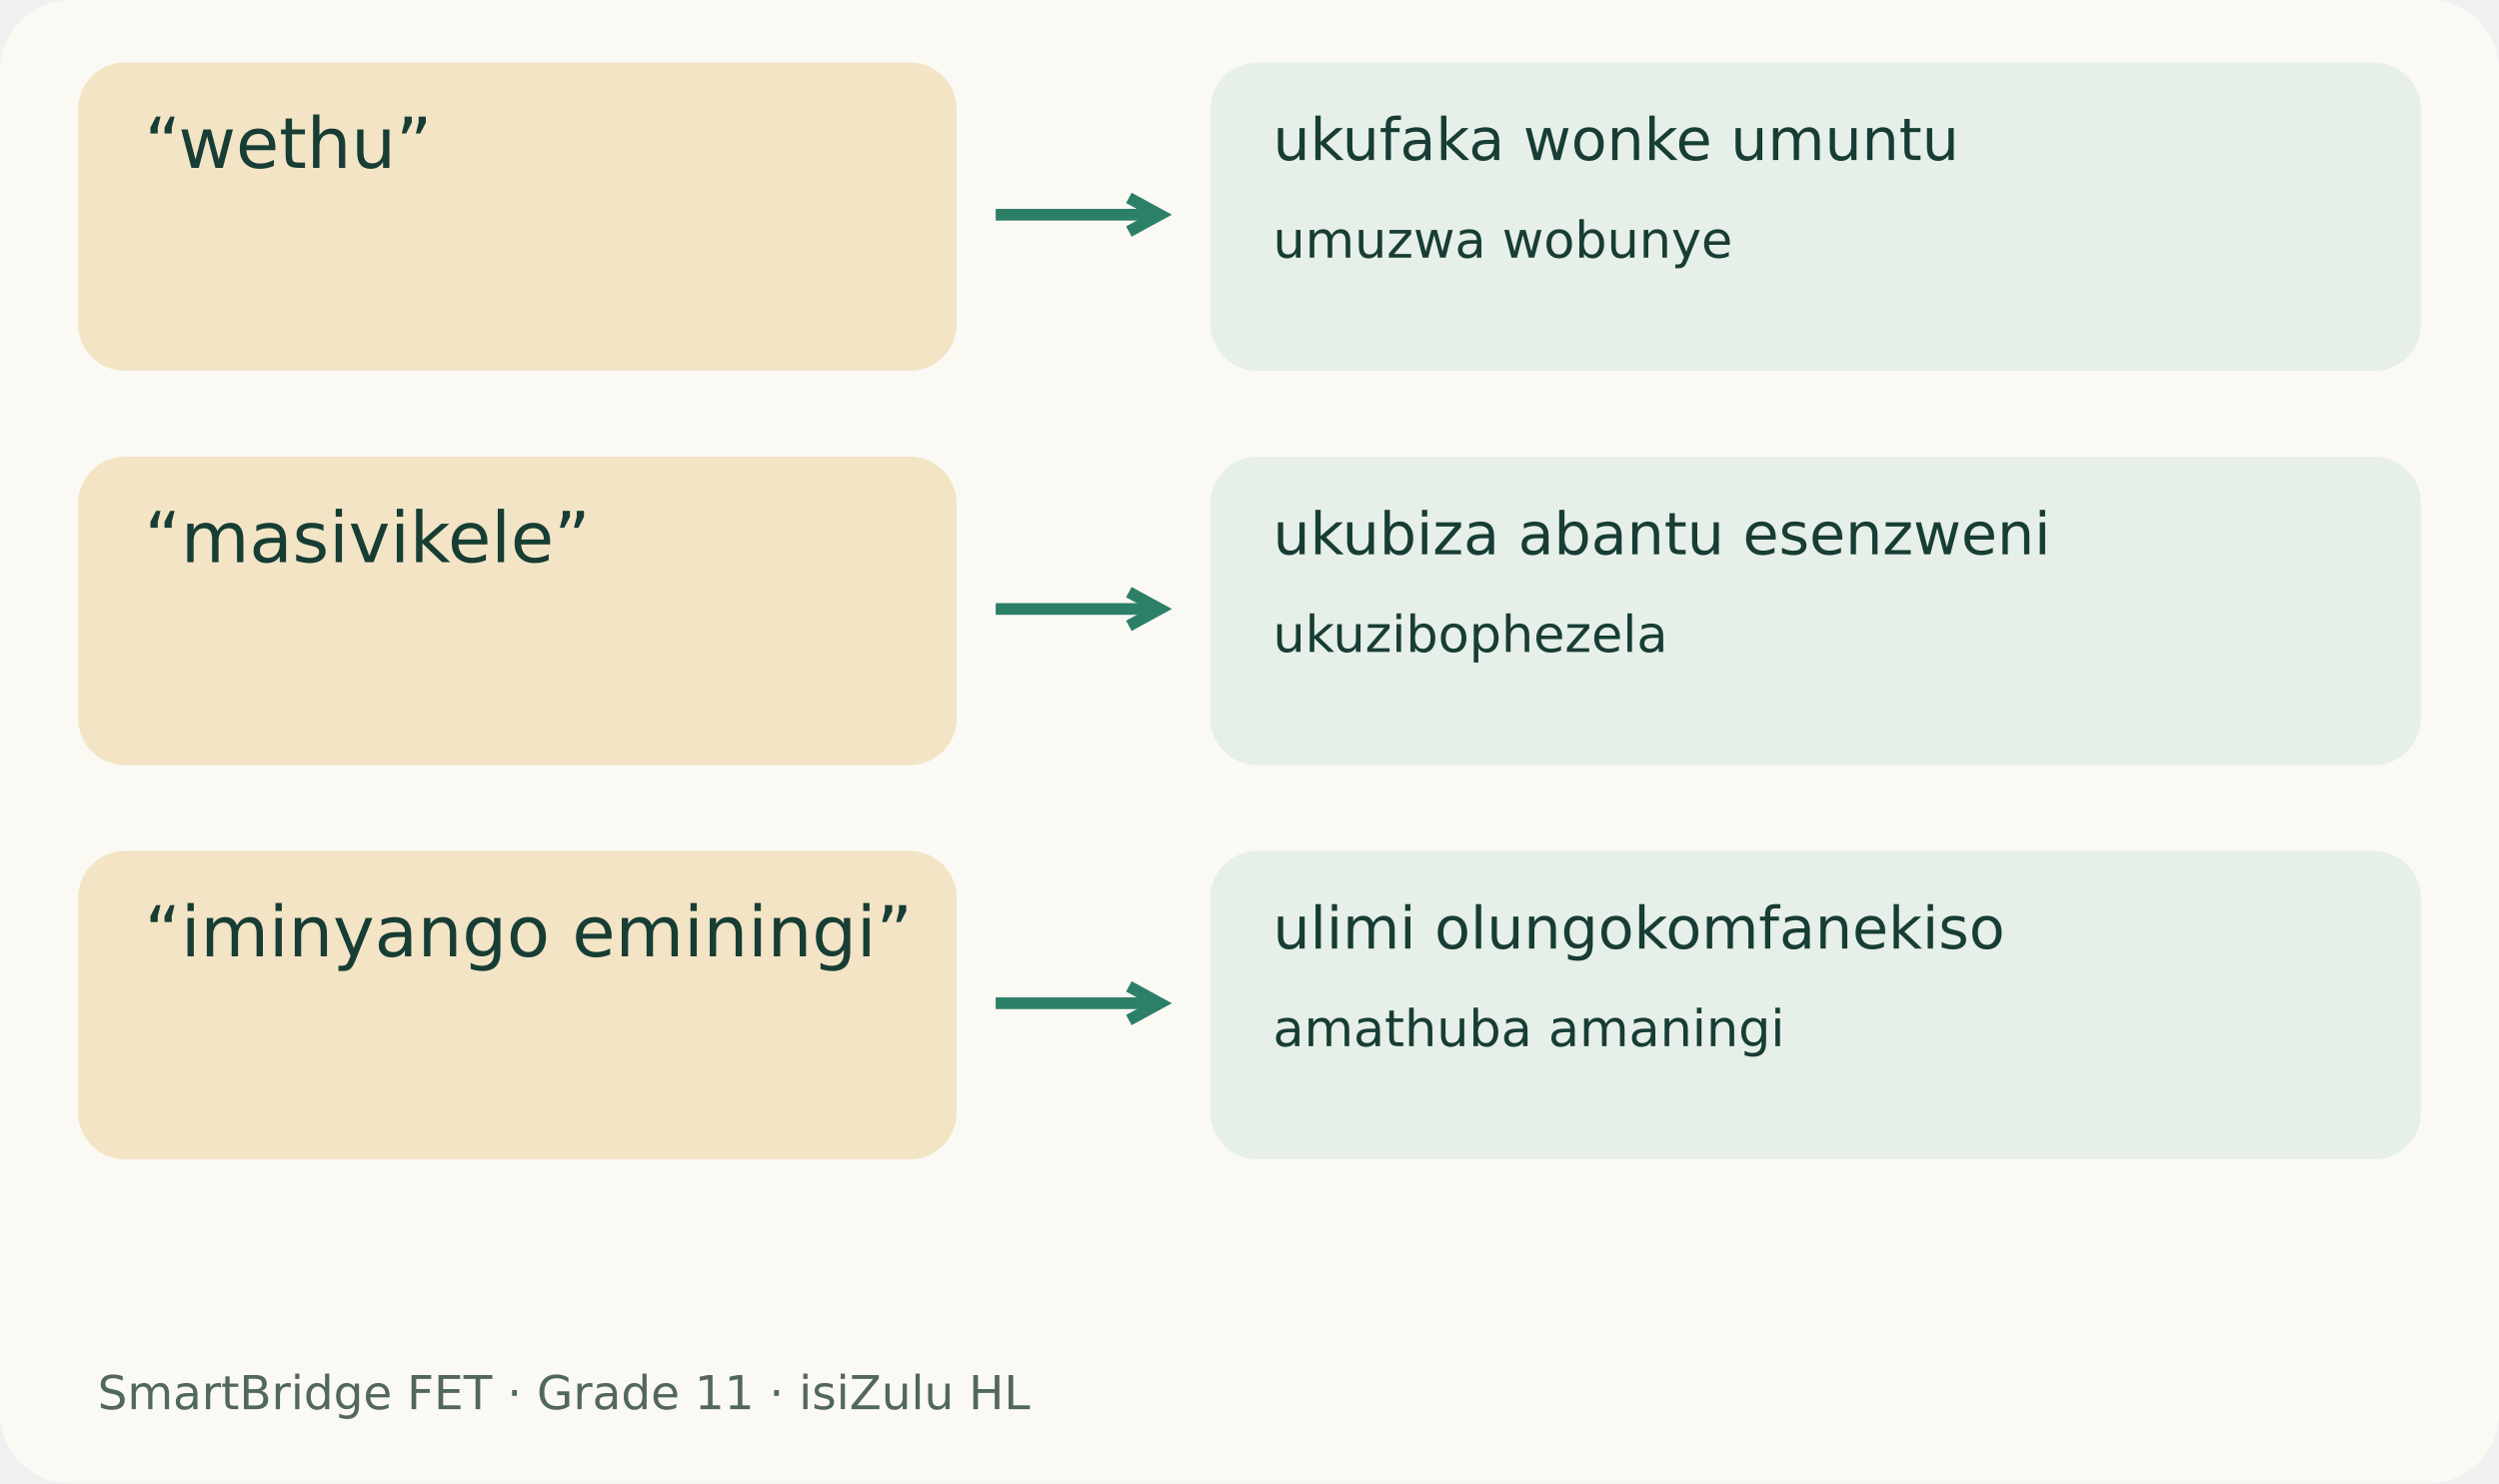
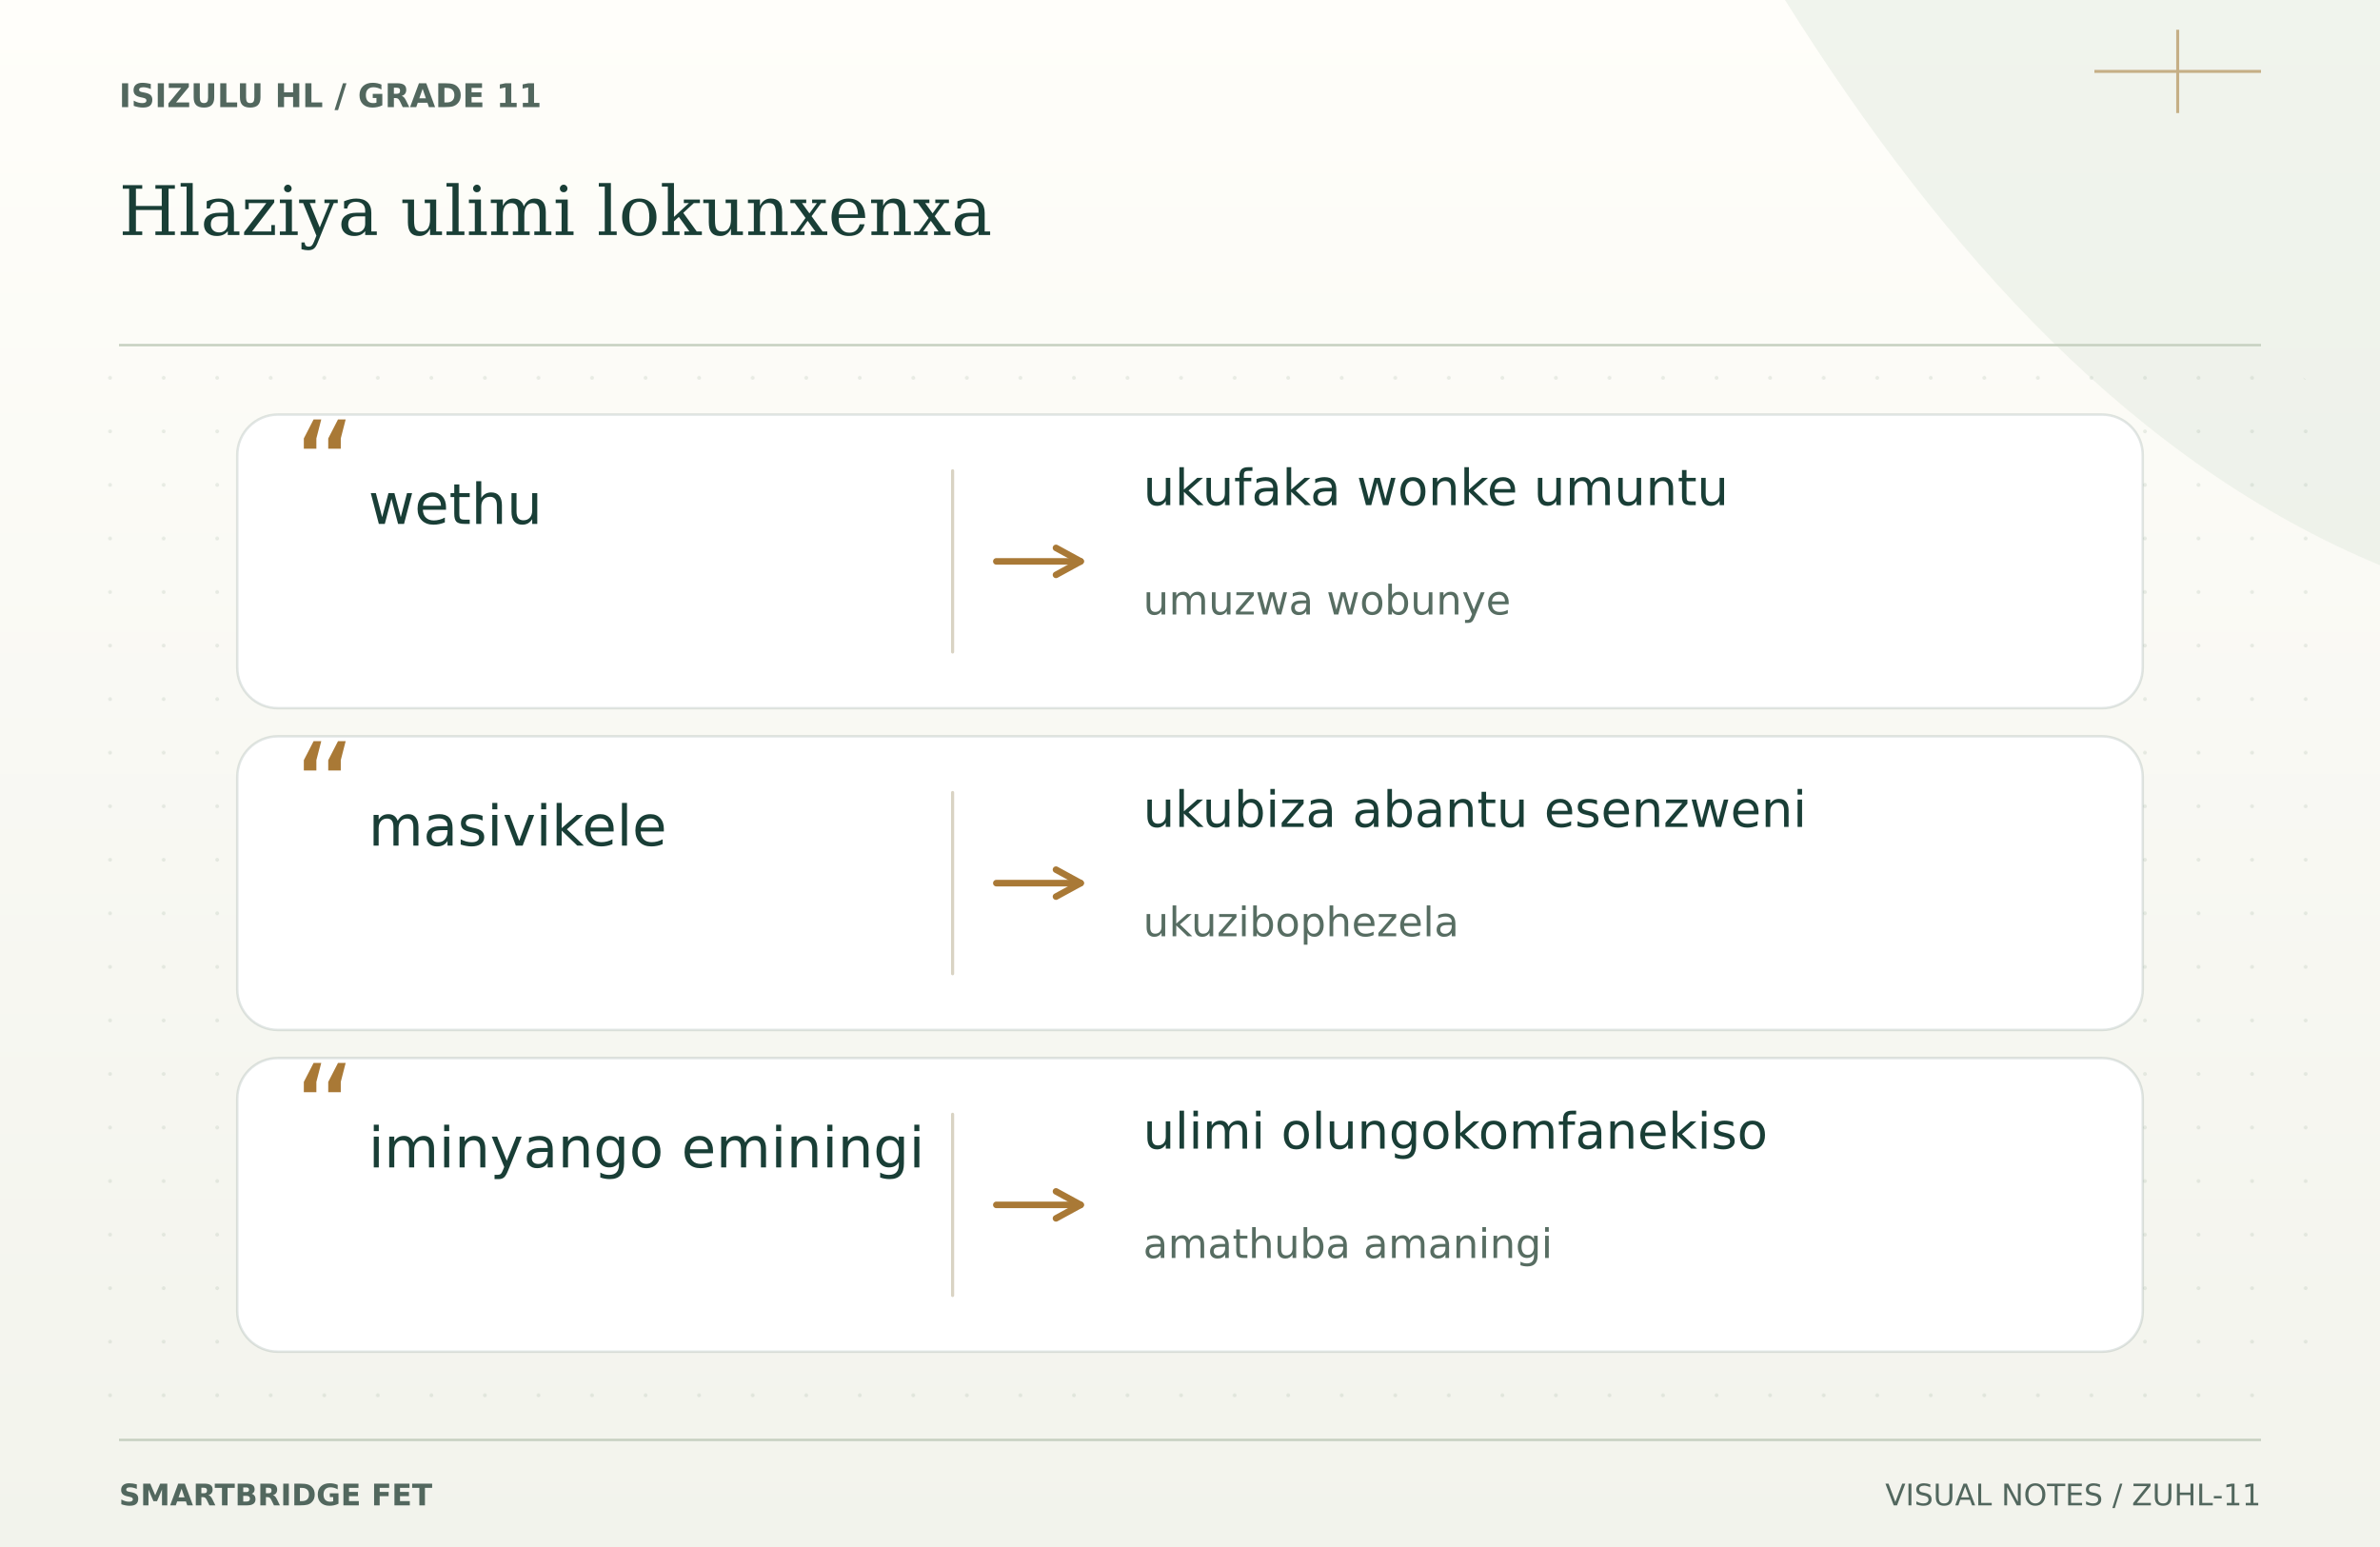
- <svg xmlns="http://www.w3.org/2000/svg" viewBox="0 0 640 380" role="img" aria-labelledby="title desc">
-   <rect width="640" height="380" rx="18" fill="#faf9f4" />
+ <svg xmlns="http://www.w3.org/2000/svg" width="1600" height="1040" viewBox="0 0 800 520" role="img" aria-labelledby="title desc">
+   <defs>
+     <linearGradient id="paper" x2="0" y2="1">
+       <stop stop-color="#fffefa" />
+       <stop offset="1" stop-color="#f2f3ec" />
+     </linearGradient>
+     <linearGradient id="forest" x2=".8" y2="1">
+       <stop stop-color="#3d806b" />
+       <stop offset="1" stop-color="#183f35" />
+     </linearGradient>
+     <linearGradient id="sage" x2=".8" y2="1">
+       <stop stop-color="#f0f5ee" />
+       <stop offset="1" stop-color="#e0eadd" />
+     </linearGradient>
+     <linearGradient id="brass" x2="1" y2="1">
+       <stop stop-color="#c7a36a" />
+       <stop offset="1" stop-color="#98703b" />
+     </linearGradient>
+     <linearGradient id="cell" x2="1" y2="1">
+       <stop stop-color="#d7e6bf" />
+       <stop offset="1" stop-color="#9cb887" />
+     </linearGradient>
+     <linearGradient id="vacuole" x2="1" y2="1">
+       <stop stop-color="#e7f3ed" />
+       <stop offset="1" stop-color="#b7d6df" />
+     </linearGradient>
+     <radialGradient id="nucleus" cx=".3" cy=".25">
+       <stop stop-color="#e0d7ec" />
+       <stop offset="1" stop-color="#a596bd" />
+     </radialGradient>
+     <radialGradient id="sun">
+       <stop stop-color="#faf0c6" />
+       <stop offset="1" stop-color="#e6c77c" />
+     </radialGradient>
+     <linearGradient id="leaf" x2="1" y2="1">
+       <stop stop-color="#9dbb74" />
+       <stop offset=".6" stop-color="#5f9361" />
+       <stop offset="1" stop-color="#35694f" />
+     </linearGradient>
+     <pattern id="dots" width="18" height="18" patternUnits="userSpaceOnUse">
+       <circle cx="1" cy="1" r=".65" fill="#8fa491" opacity=".18" />
+     </pattern>
+   </defs>
+   <rect width="800" height="520" rx="0" fill="url(#paper)" />
+   <path d="M600 0H800V190C718 156 654 86 600 0Z" fill="#e4ebe1" opacity=".55" />
+   <rect x="20" y="122" width="760" height="350" rx="18" fill="url(#dots)" />
  <g font-family="DejaVu Sans,Arial,sans-serif">
-     <rect x="20" y="16" width="225" height="79" rx="12" fill="#f2e4c5" />
-     <text x="37" y="43" font-size="18" fill="#173d34" text-anchor="start" font-weight="normal">“wethu”</text>
-     <path d="M255,55 L297,55" stroke="#2d8068" stroke-width="3" fill="none" />
-     <polyline points="289.102,59.315 297,55 289.102,50.685" stroke="#2d8068" stroke-width="3" fill="none" />
-     <rect x="310" y="16" width="310" height="79" rx="12" fill="#e6efe8" />
-     <text x="326" y="41" font-size="15" fill="#173d34" text-anchor="start" font-weight="normal">ukufaka wonke umuntu</text>
-     <text x="326" y="66" font-size="13" fill="#173d34" text-anchor="start" font-weight="normal">umuzwa wobunye</text>
-     <rect x="20" y="117" width="225" height="79" rx="12" fill="#f2e4c5" />
-     <text x="37" y="144" font-size="18" fill="#173d34" text-anchor="start" font-weight="normal">“masivikele”</text>
-     <path d="M255,156 L297,156" stroke="#2d8068" stroke-width="3" fill="none" />
-     <polyline points="289.102,160.315 297,156 289.102,151.685" stroke="#2d8068" stroke-width="3" fill="none" />
-     <rect x="310" y="117" width="310" height="79" rx="12" fill="#e6efe8" />
-     <text x="326" y="142" font-size="15" fill="#173d34" text-anchor="start" font-weight="normal">ukubiza abantu esenzweni</text>
-     <text x="326" y="167" font-size="13" fill="#173d34" text-anchor="start" font-weight="normal">ukuzibophezela</text>
-     <rect x="20" y="218" width="225" height="79" rx="12" fill="#f2e4c5" />
-     <text x="37" y="245" font-size="18" fill="#173d34" text-anchor="start" font-weight="normal">“iminyango eminingi”</text>
-     <path d="M255,257 L297,257" stroke="#2d8068" stroke-width="3" fill="none" />
-     <polyline points="289.102,261.315 297,257 289.102,252.685" stroke="#2d8068" stroke-width="3" fill="none" />
-     <rect x="310" y="218" width="310" height="79" rx="12" fill="#e6efe8" />
-     <text x="326" y="243" font-size="15" fill="#173d34" text-anchor="start" font-weight="normal">ulimi olungokomfanekiso</text>
-     <text x="326" y="268" font-size="13" fill="#173d34" text-anchor="start" font-weight="normal">amathuba amaningi</text>
-     <text x="25" y="361" font-size="12" fill="#52675e" text-anchor="start" font-weight="normal">SmartBridge FET · Grade 11 · isiZulu HL</text>
+     <text x="40" y="36" font-size="11" fill="#52675e" text-anchor="start" font-weight="bold">ISIZULU HL  /  GRADE 11</text>
+     <path d="M704 24H760M732 10V38" stroke="#ae8a50" stroke-width="1" opacity=".65" />
+     <g font-family="Georgia,DejaVu Serif,serif">
+       <text x="40" y="79" font-size="23" fill="#193e36" text-anchor="start" font-weight="normal">Hlaziya ulimi lokunxenxa</text>
+     </g>
+     <path d="M40 116H760" stroke="#c6d0c0" stroke-width=".8" />
+     <g transform="translate(64 132) scale(1.05)">
+       <rect x="15" y="7" width="610" height="94" rx="13" fill="#ffffff" stroke="#193e36" stroke-opacity=".13" stroke-width=".8" />
+       <text x="33" y="37" font-size="39" fill="#a97936" text-anchor="start" font-weight="normal">“</text>
+       <text x="57" y="42" font-size="18" fill="#193e36" text-anchor="start" font-weight="normal">wethu</text>
+       <path d="M244,25 L244,83" stroke="#d9d3c3" stroke-width="1" stroke-linecap="round" fill="none" />
+       <path d="M258,54 L285,54" stroke="#a97936" stroke-width="2.1" stroke-linecap="round" fill="none" />
+       <polyline points="277.102,58.315 285,54 277.102,49.685" stroke="#a97936" stroke-width="2.1" stroke-linecap="round" stroke-linejoin="round" fill="none" />
+       <text x="305" y="36" font-size="16" fill="#193e36" text-anchor="start" font-weight="normal">ukufaka wonke umuntu</text>
+       <text x="305" y="71" font-size="13" fill="#576d62" text-anchor="start" font-weight="normal">umuzwa wobunye</text>
+       <rect x="15" y="110" width="610" height="94" rx="13" fill="#ffffff" stroke="#193e36" stroke-opacity=".13" stroke-width=".8" />
+       <text x="33" y="140" font-size="39" fill="#a97936" text-anchor="start" font-weight="normal">“</text>
+       <text x="57" y="145" font-size="18" fill="#193e36" text-anchor="start" font-weight="normal">masivikele</text>
+       <path d="M244,128 L244,186" stroke="#d9d3c3" stroke-width="1" stroke-linecap="round" fill="none" />
+       <path d="M258,157 L285,157" stroke="#a97936" stroke-width="2.1" stroke-linecap="round" fill="none" />
+       <polyline points="277.102,161.315 285,157 277.102,152.685" stroke="#a97936" stroke-width="2.1" stroke-linecap="round" stroke-linejoin="round" fill="none" />
+       <text x="305" y="139" font-size="16" fill="#193e36" text-anchor="start" font-weight="normal">ukubiza abantu esenzweni</text>
+       <text x="305" y="174" font-size="13" fill="#576d62" text-anchor="start" font-weight="normal">ukuzibophezela</text>
+       <rect x="15" y="213" width="610" height="94" rx="13" fill="#ffffff" stroke="#193e36" stroke-opacity=".13" stroke-width=".8" />
+       <text x="33" y="243" font-size="39" fill="#a97936" text-anchor="start" font-weight="normal">“</text>
+       <text x="57" y="248" font-size="18" fill="#193e36" text-anchor="start" font-weight="normal">iminyango eminingi</text>
+       <path d="M244,231 L244,289" stroke="#d9d3c3" stroke-width="1" stroke-linecap="round" fill="none" />
+       <path d="M258,260 L285,260" stroke="#a97936" stroke-width="2.1" stroke-linecap="round" fill="none" />
+       <polyline points="277.102,264.315 285,260 277.102,255.685" stroke="#a97936" stroke-width="2.1" stroke-linecap="round" stroke-linejoin="round" fill="none" />
+       <text x="305" y="242" font-size="16" fill="#193e36" text-anchor="start" font-weight="normal">ulimi olungokomfanekiso</text>
+       <text x="305" y="277" font-size="13" fill="#576d62" text-anchor="start" font-weight="normal">amathuba amaningi</text>
+     </g>
+     <path d="M40 484H760" stroke="#c6d0c0" stroke-width=".8" />
+     <text x="40" y="506" font-size="10" fill="#52675e" text-anchor="start" font-weight="bold">SMARTBRIDGE FET</text>
+     <text x="760" y="506" font-size="10" fill="#52675e" text-anchor="end" font-weight="normal">VISUAL NOTES  /  ZUHL-11</text>
  </g>
</svg>
